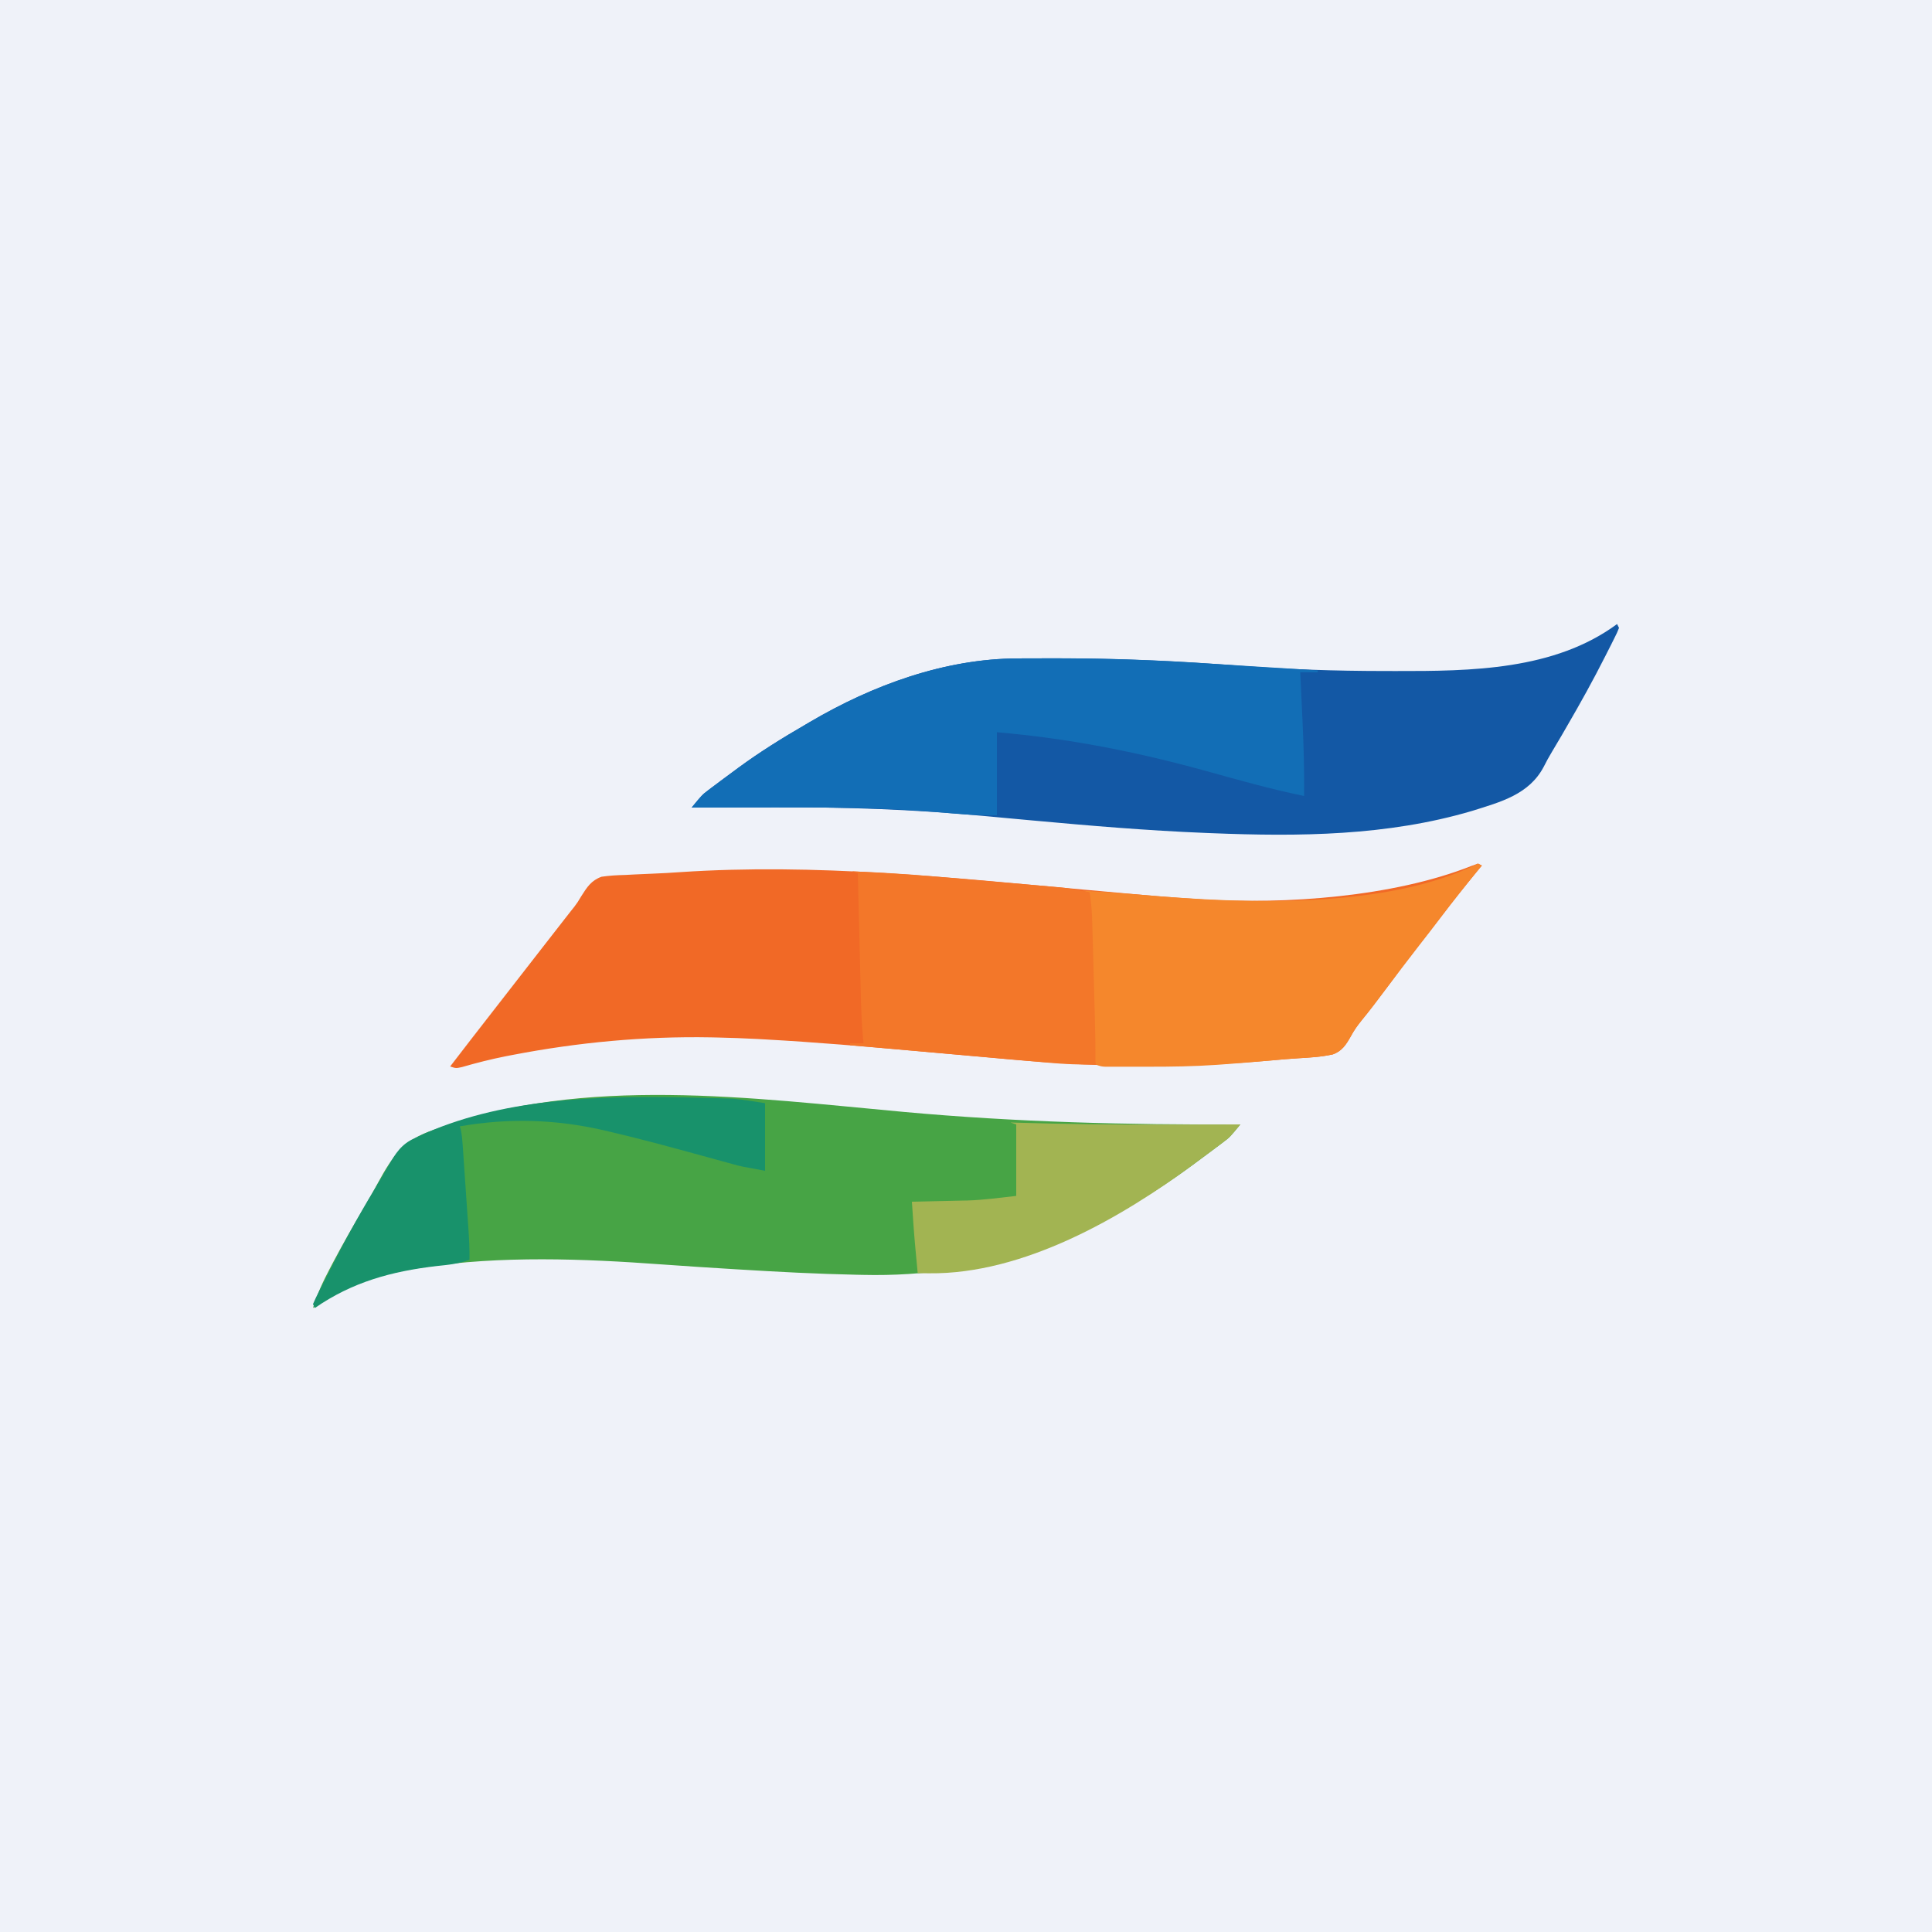
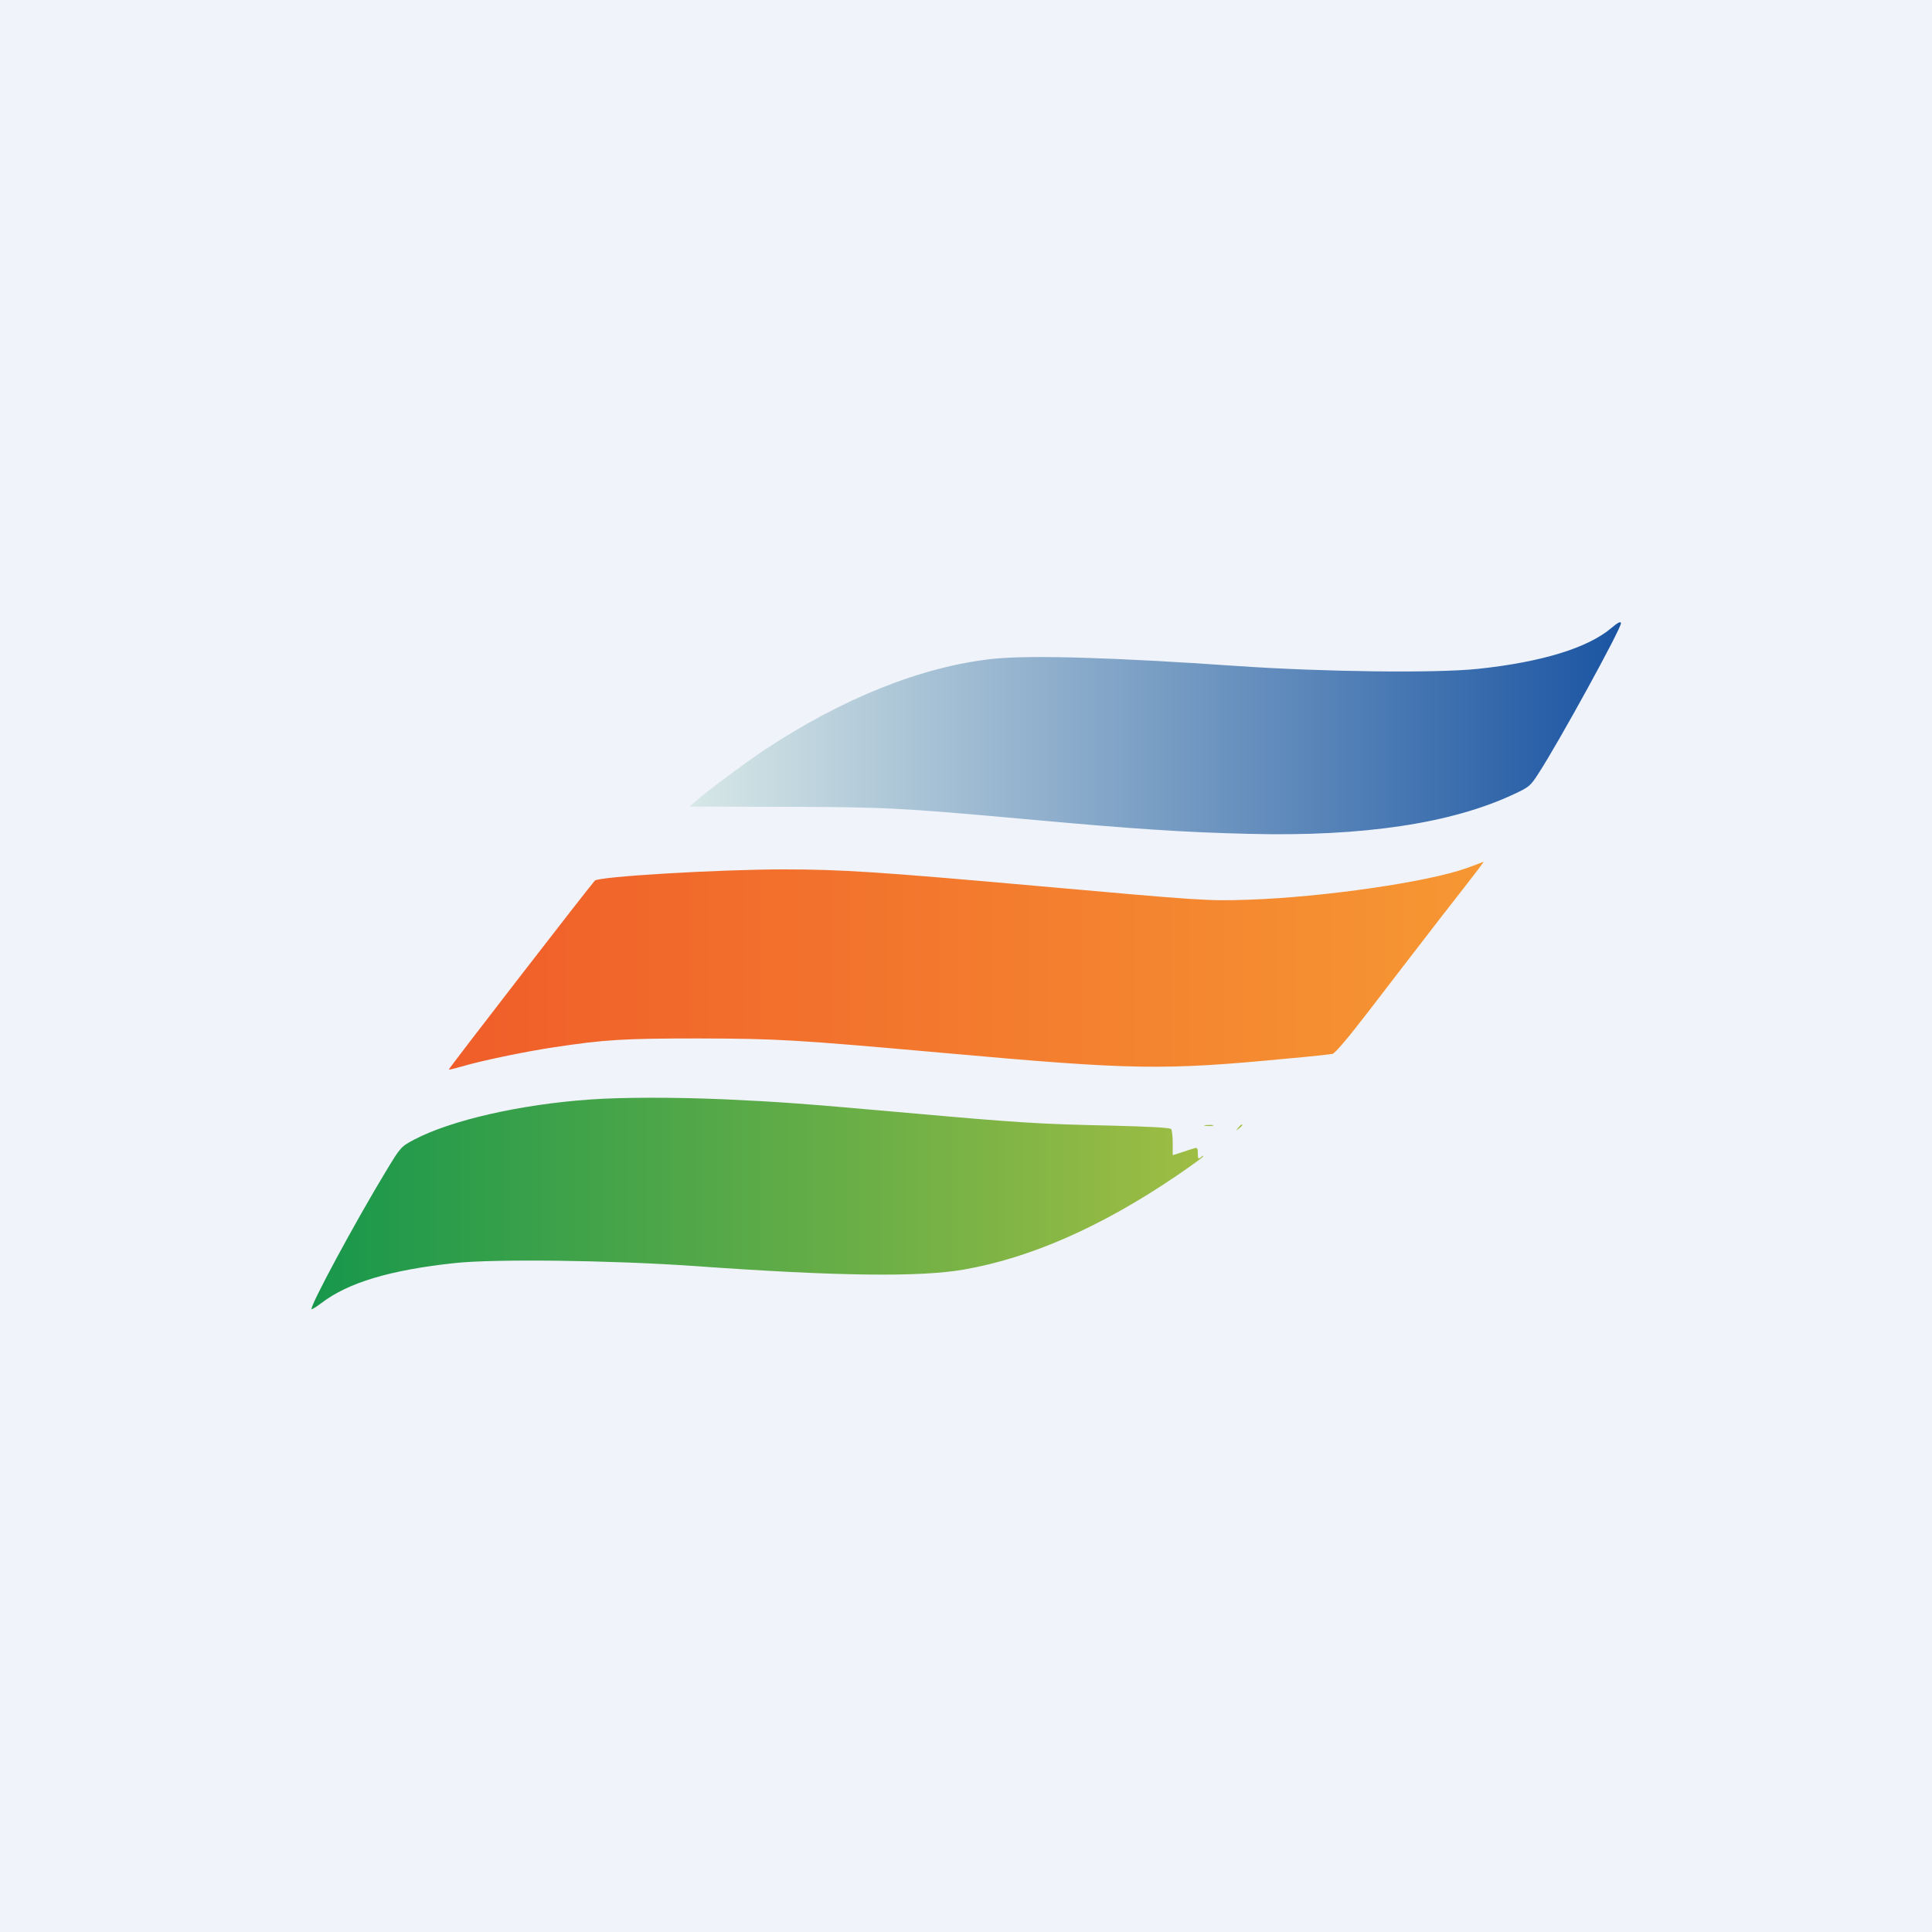
- <svg xmlns="http://www.w3.org/2000/svg" version="1.1" width="1000" height="1000">
-   <path d="M0 0 C330 0 660 0 1000 0 C1000 330 1000 660 1000 1000 C670 1000 340 1000 0 1000 C0 670 0 340 0 0 Z " fill="#EFF2F9" transform="translate(0,0)" />
-   <path d="M0 0 C0.66 0.33 1.32 0.66 2 1 C1.606 1.479 1.606 1.479 -0.387 3.902 C-6.749 11.669 -12.985 19.511 -19.056 27.506 C-22.955 32.641 -26.903 37.734 -30.875 42.812 C-36.544 50.071 -42.084 57.421 -47.592 64.802 C-51.722 70.327 -55.869 75.84 -60.248 81.172 C-62.444 83.868 -64.175 86.327 -65.832 89.418 C-68.233 93.648 -70.376 97.083 -75.153 98.753 C-81.085 100.073 -87.11 100.412 -93.164 100.761 C-97.432 101.027 -101.683 101.396 -105.941 101.785 C-151.629 105.896 -196.239 105.514 -241.938 101.368 C-246.381 100.965 -250.824 100.568 -255.267 100.172 C-256.075 100.1 -256.883 100.028 -257.715 99.954 C-260.229 99.729 -262.744 99.505 -265.258 99.281 C-267.818 99.053 -270.378 98.825 -272.938 98.596 C-274.666 98.442 -276.394 98.288 -278.121 98.135 C-282.458 97.748 -286.795 97.361 -291.132 96.972 C-317.067 94.65 -342.998 92.44 -369 91 C-369.62 90.965 -369.62 90.965 -372.755 90.791 C-379.836 90.413 -386.911 90.144 -394 90 C-395.037 89.978 -396.073 89.956 -397.141 89.934 C-431.555 89.317 -465.713 92.504 -499.5 99 C-500.733 99.237 -501.966 99.474 -503.236 99.718 C-510.92 101.251 -518.415 103.147 -525.936 105.328 C-529 106 -529 106 -532 105 C-524.647 95.411 -517.239 85.865 -509.814 76.331 C-506.875 72.555 -503.938 68.777 -501 65 C-499.833 63.5 -498.667 62 -497.5 60.5 C-497.211 60.129 -497.211 60.129 -495.75 58.25 C-490.5 51.5 -490.5 51.5 -488.749 49.249 C-487.586 47.754 -486.423 46.258 -485.261 44.763 C-482.285 40.936 -479.307 37.111 -476.324 33.289 C-475.715 32.508 -475.106 31.727 -474.479 30.922 C-473.339 29.46 -472.198 27.999 -471.057 26.539 C-470.791 26.199 -470.791 26.199 -469.449 24.477 C-469.172 24.131 -469.172 24.131 -467.769 22.379 C-466 20 -466 20 -464.13 16.867 C-461.176 12.199 -458.96 8.701 -453.631 6.794 C-449.514 6.195 -445.527 5.971 -441.375 5.875 C-439.821 5.798 -438.267 5.715 -436.713 5.628 C-433.45 5.453 -430.188 5.312 -426.922 5.196 C-422.191 5.021 -417.473 4.726 -412.75 4.402 C-342.819 -0.233 -273.595 7.161 -204.014 13.47 C-162.975 17.185 -162.975 17.185 -145.91 18.312 C-144.754 18.39 -143.598 18.468 -142.407 18.548 C-99.537 21.162 -43.971 17.242 -3.613 1.293 C-2.421 0.866 -1.229 0.44 0 0 Z " fill="#F16926" transform="translate(765,447)" />
-   <path d="M0 0 C58.244 5.31 115.764 6.763 174.238 6.477 C168.794 13.092 168.794 13.092 165.523 15.555 C165.184 15.813 165.184 15.813 163.467 17.117 C162.752 17.648 162.037 18.179 161.301 18.727 C160.547 19.293 159.794 19.859 159.017 20.443 C156.764 22.13 154.503 23.805 152.238 25.477 C151.627 25.931 151.017 26.386 150.387 26.854 C98.928 65.04 43.019 85.885 -21.137 84.352 C-22.256 84.329 -23.376 84.306 -24.53 84.282 C-44.866 83.856 -65.15 82.785 -85.449 81.539 C-86.175 81.495 -86.902 81.45 -87.65 81.404 C-100.237 80.63 -112.824 79.849 -125.401 78.927 C-165.648 75.976 -208.775 74.332 -248.762 80.477 C-249.721 80.621 -250.68 80.766 -251.669 80.915 C-267.786 83.463 -283.808 87.816 -297.762 96.477 C-298.165 96.722 -298.165 96.722 -300.203 97.965 C-302.068 99.116 -303.917 100.293 -305.762 101.477 C-303.561 94.165 -300.511 87.657 -296.949 80.914 C-296.663 80.369 -296.663 80.369 -295.216 77.611 C-290.185 68.109 -284.877 58.789 -279.352 49.566 C-276.827 45.345 -274.453 41.071 -272.141 36.73 C-264.676 22.997 -258.78 14.488 -243.762 9.477 C-242.928 9.172 -242.093 8.867 -241.234 8.554 C-165.52 -19.058 -78.293 -7.141 0 0 Z " fill="#47A445" transform="translate(467.7617,575.5234)" />
-   <path d="M0 0 C0.33 0.66 0.66 1.32 1 2 C0.035 4.432 0.035 4.432 -1.508 7.512 C-2.076 8.651 -2.644 9.79 -3.229 10.964 C-3.861 12.205 -4.493 13.447 -5.125 14.688 C-5.441 15.314 -5.758 15.941 -6.084 16.586 C-12.328 28.951 -19.031 41.029 -26 53 C-26.906 54.57 -27.813 56.141 -28.719 57.711 C-30.353 60.535 -32.016 63.338 -33.707 66.129 C-35.233 68.654 -36.627 71.202 -37.949 73.84 C-45.551 88.302 -60.345 92.102 -75.125 96.75 C-118.961 109.699 -164.583 110.068 -209.875 108.25 C-210.96 108.207 -212.045 108.164 -213.163 108.12 C-243.017 106.913 -272.748 104.412 -302.495 101.676 C-304.677 101.475 -306.859 101.276 -309.042 101.077 C-310.506 100.943 -311.971 100.809 -313.436 100.675 C-314.162 100.608 -314.888 100.542 -315.637 100.474 C-319.155 100.151 -322.673 99.824 -326.191 99.487 C-363.212 95.943 -400.107 94.679 -437.291 94.863 C-442.027 94.884 -446.762 94.892 -451.498 94.902 C-460.665 94.923 -469.833 94.957 -479 95 C-473.547 88.378 -473.547 88.378 -470.391 85.992 C-469.728 85.487 -469.065 84.981 -468.382 84.461 C-467.678 83.937 -466.975 83.414 -466.25 82.875 C-465.877 82.594 -465.877 82.594 -463.988 81.174 C-461.666 79.438 -459.335 77.717 -457 76 C-456.649 75.74 -456.649 75.74 -454.871 74.426 C-443.68 66.198 -432.012 58.96 -420 52 C-419.251 51.559 -418.503 51.118 -417.731 50.664 C-385.351 31.625 -348.046 17.927 -310.207 17.797 C-308.839 17.79 -307.472 17.783 -306.104 17.776 C-301.673 17.756 -297.243 17.752 -292.812 17.75 C-292.433 17.75 -292.433 17.75 -290.515 17.748 C-258.353 17.722 -226.403 19.223 -194.332 21.653 C-169.945 23.487 -145.673 24.294 -121.223 24.311 C-118.975 24.312 -116.726 24.318 -114.477 24.323 C-75.75 24.394 -32.483 23.968 0 0 Z " fill="#1358A5" transform="translate(837,323)" />
-   <path d="M0 0 C1.368 -0.007 2.735 -0.014 4.103 -0.021 C8.534 -0.04 12.964 -0.045 17.395 -0.047 C17.774 -0.047 17.774 -0.047 19.692 -0.049 C46.814 -0.071 73.766 0.885 100.828 2.767 C107.599 3.236 114.373 3.656 121.148 4.07 C123.416 4.209 125.684 4.348 127.952 4.487 C129.046 4.554 130.139 4.621 131.266 4.69 C139.247 5.182 147.227 5.693 155.207 6.203 C155.207 6.533 155.207 6.863 155.207 7.203 C152.237 7.203 149.267 7.203 146.207 7.203 C146.268 8.467 146.328 9.73 146.391 11.032 C146.619 15.817 146.841 20.601 147.062 25.385 C147.157 27.438 147.254 29.491 147.353 31.544 C147.987 44.775 148.347 57.956 148.207 71.203 C131.081 67.695 114.3 62.943 97.463 58.272 C61.512 48.315 26.34 41.391 -10.793 38.203 C-10.793 52.393 -10.793 66.583 -10.793 81.203 C-17.093 81.203 -23.148 81.124 -29.387 80.582 C-31.013 80.45 -32.639 80.318 -34.266 80.186 C-36.75 79.979 -39.234 79.771 -41.718 79.56 C-69.828 77.198 -97.867 77.067 -126.054 77.134 C-130.889 77.145 -135.724 77.149 -140.559 77.154 C-149.97 77.165 -159.382 77.182 -168.793 77.203 C-163.34 70.582 -163.34 70.582 -160.184 68.195 C-159.521 67.69 -158.858 67.185 -158.175 66.664 C-157.471 66.141 -156.768 65.617 -156.043 65.078 C-155.296 64.517 -154.55 63.956 -153.781 63.377 C-151.459 61.641 -149.128 59.92 -146.793 58.203 C-146.442 57.943 -146.442 57.943 -144.664 56.629 C-133.473 48.402 -121.805 41.163 -109.793 34.203 C-109.044 33.762 -108.296 33.321 -107.524 32.867 C-75.144 13.828 -37.839 0.13 0 0 Z " fill="#126EB6" transform="translate(526.793,340.7969)" />
-   <path d="M0 0 C0.33 0.165 0.33 0.165 2 1 C1.212 1.958 0.425 2.916 -0.387 3.902 C-6.749 11.669 -12.985 19.511 -19.056 27.506 C-22.955 32.641 -26.903 37.734 -30.875 42.812 C-36.544 50.071 -42.084 57.421 -47.592 64.802 C-51.722 70.327 -55.869 75.84 -60.248 81.172 C-62.444 83.868 -64.175 86.327 -65.832 89.418 C-68.233 93.648 -70.376 97.083 -75.153 98.753 C-81.085 100.073 -87.11 100.412 -93.164 100.761 C-97.432 101.027 -101.683 101.396 -105.941 101.785 C-114.956 102.596 -123.972 103.357 -133 104 C-133.71 104.051 -134.42 104.102 -135.151 104.154 C-147.099 104.983 -159.017 105.156 -170.992 105.13 C-173.986 105.125 -176.98 105.13 -179.975 105.137 C-181.888 105.136 -183.801 105.135 -185.715 105.133 C-186.605 105.135 -187.496 105.137 -188.413 105.139 C-189.236 105.136 -190.058 105.133 -190.906 105.129 C-191.627 105.129 -192.347 105.128 -193.09 105.127 C-195 105 -195 105 -198 104 C-199.004 94 -199.297 84.024 -199.535 73.984 C-199.578 72.275 -199.622 70.566 -199.665 68.857 C-199.779 64.398 -199.888 59.94 -199.996 55.482 C-200.107 50.916 -200.223 46.351 -200.338 41.785 C-200.562 32.857 -200.783 23.928 -201 15 C-202.32 14.67 -203.64 14.34 -205 14 C-194.149 14.582 -183.332 15.362 -172.507 16.301 C-121.362 20.679 -47.614 23.807 0 0 Z " fill="#F5872C" transform="translate(765,447)" />
-   <path d="M0 0 C14.692 0.559 29.312 1.495 43.957 2.777 C45.967 2.951 47.976 3.124 49.986 3.297 C54.148 3.656 58.31 4.019 62.472 4.384 C67.786 4.849 73.1 5.305 78.415 5.758 C82.544 6.112 86.673 6.471 90.802 6.832 C92.762 7.002 94.722 7.171 96.683 7.338 C99.416 7.571 102.149 7.812 104.882 8.054 C105.279 8.087 105.279 8.087 107.286 8.255 C112.644 8.742 117.776 9.719 123 11 C123.739 15.699 124.164 20.276 124.297 25.03 C124.317 25.695 124.336 26.359 124.357 27.044 C124.42 29.22 124.478 31.397 124.535 33.574 C124.578 35.105 124.622 36.636 124.665 38.166 C124.756 41.369 124.844 44.573 124.93 47.776 C125.039 51.85 125.153 55.923 125.27 59.997 C125.359 63.158 125.447 66.32 125.535 69.481 C125.576 70.981 125.618 72.481 125.66 73.981 C125.903 82.656 126.048 91.322 126 100 C117.967 100.118 110.08 99.807 102.081 99.082 C100.958 98.984 99.834 98.887 98.677 98.786 C95.008 98.467 91.34 98.14 87.672 97.812 C85.111 97.588 82.55 97.364 79.988 97.14 C73.964 96.612 67.94 96.08 61.917 95.546 C55.051 94.937 48.185 94.335 41.319 93.732 C27.212 92.495 13.106 91.25 -1 90 C-1 89.67 -1 89.34 -1 89 C1.31 89 3.62 89 6 89 C5.967 88.707 5.967 88.707 5.8 87.224 C4.875 78.19 4.679 69.153 4.465 60.082 C4.422 58.371 4.378 56.661 4.335 54.95 C4.221 50.484 4.112 46.017 4.004 41.55 C3.893 36.978 3.777 32.406 3.662 27.834 C3.437 18.889 3.217 9.945 3 1 C2.01 0.67 1.02 0.34 0 0 Z " fill="#F37729" transform="translate(441,451)" />
-   <path d="M0 0 C0.677 0.012 1.353 0.024 2.05 0.036 C6.764 0.124 11.475 0.242 16.188 0.375 C16.787 0.39 16.787 0.39 19.819 0.468 C20.965 0.507 22.112 0.546 23.293 0.586 C23.786 0.602 23.786 0.602 26.278 0.681 C31.885 1.161 37.438 2.144 43 3 C43 14.55 43 26.1 43 38 C30.629 35.751 30.629 35.751 26.454 34.599 C25.509 34.341 24.565 34.083 23.592 33.818 C22.606 33.544 21.621 33.27 20.605 32.988 C18.425 32.392 16.244 31.796 14.063 31.2 C12.939 30.891 11.815 30.582 10.657 30.264 C-5.321 25.881 -21.299 21.508 -37.438 17.75 C-38.557 17.487 -39.676 17.225 -40.829 16.954 C-65.639 11.314 -89.975 10.619 -115 15 C-114.922 15.272 -114.922 15.272 -114.53 16.646 C-113.925 19.335 -113.709 21.916 -113.519 24.667 C-113.439 25.806 -113.359 26.944 -113.277 28.117 C-113.195 29.343 -113.112 30.569 -113.027 31.832 C-112.94 33.097 -112.853 34.362 -112.763 35.666 C-112.579 38.343 -112.396 41.02 -112.216 43.698 C-111.985 47.114 -111.75 50.53 -111.513 53.946 C-111.286 57.22 -111.063 60.495 -110.84 63.77 C-110.755 64.99 -110.671 66.21 -110.584 67.467 C-110.214 72.99 -109.891 78.464 -110 84 C-115.587 86.222 -121.139 86.685 -127.062 87.312 C-150.302 90.025 -170.653 95.585 -190 109 C-190.33 108.34 -190.66 107.68 -191 107 C-190.039 104.737 -189.012 102.612 -187.875 100.438 C-187.517 99.74 -187.158 99.042 -186.789 98.323 C-185.978 96.748 -185.164 95.175 -184.347 93.604 C-182.924 90.854 -181.528 88.092 -180.133 85.328 C-172.64 70.584 -164.542 56.291 -155.921 42.182 C-154.581 39.963 -153.281 37.742 -152.009 35.486 C-148.333 29.066 -145.268 24.188 -138.375 21.125 C-138.014 20.95 -138.014 20.95 -136.186 20.065 C-94.336 0.63 -45.325 -0.821 0 0 Z " fill="#18926B" transform="translate(353,568)" />
-   <path d="M0 0 C0.959 0.03 1.918 0.06 2.907 0.091 C28.198 0.867 53.461 1.134 78.763 1.069 C83.331 1.058 87.899 1.054 92.467 1.049 C101.311 1.038 110.156 1.021 119 1 C113.555 7.615 113.555 7.615 110.285 10.078 C109.946 10.336 109.946 10.336 108.229 11.641 C107.514 12.172 106.799 12.703 106.062 13.25 C105.309 13.816 104.555 14.383 103.779 14.967 C101.526 16.654 99.264 18.328 97 20 C96.389 20.455 95.778 20.909 95.149 21.377 C57.266 49.489 6.674 78.57 -42 78.062 C-42.567 78.058 -42.567 78.058 -45.438 78.035 C-45.86 78.029 -45.86 78.029 -48 78 C-48.316 74.646 -48.627 71.292 -48.938 67.938 C-49.025 67.014 -49.112 66.09 -49.201 65.139 C-49.942 57.1 -50.489 49.056 -51 41 C-50.502 40.99 -50.502 40.99 -47.981 40.94 C-44.19 40.862 -40.399 40.774 -36.608 40.683 C-34.985 40.645 -33.362 40.61 -31.739 40.578 C-29.37 40.531 -27.001 40.473 -24.633 40.414 C-23.938 40.403 -23.244 40.391 -22.528 40.379 C-13.914 40.141 -5.657 38.962 3 38 C3 25.79 3 13.58 3 1 C2.01 0.67 1.02 0.34 0 0 Z " fill="#A2B452" transform="translate(523,581)" />
+ <svg xmlns="http://www.w3.org/2000/svg" width="1000" height="1000" viewBox="0 0 1000 1000">
+   <rect width="1000" height="1000" fill="#f0f3fa" />
+   <defs>
+     <linearGradient id="blue" x1="0" y1="0" x2="1" y2="0">
+       <stop offset="0" stop-color="#d8e8e7" />
+       <stop offset="1" stop-color="#1a54a2" />
+     </linearGradient>
+     <linearGradient id="orange" x1="0" y1="0" x2="1" y2="0">
+       <stop offset="0" stop-color="#f05d29" />
+       <stop offset="1" stop-color="#f69733" />
+     </linearGradient>
+     <linearGradient id="green" x1="0" y1="0" x2="1" y2="0">
+       <stop offset="0" stop-color="#17974c" />
+       <stop offset="1" stop-color="#a5bf43" />
+     </linearGradient>
+   </defs>
+   <g transform="translate(0,1000) scale(0.1,-0.1)">
+     <path d="M8341 6750 c-121 -103 -360 -177 -691 -212 -220 -23 -799 -16 -1250 15 -635 44 -1066 57 -1259 37 -367 -39 -779 -203 -1186 -473 -96 -64 -285 -204 -348 -259 l-38 -33 483 -1 c524 -1 606 -5 1258 -64 549 -50 815 -68 1155 -76 590 -15 1048 54 1370 205 80 37 87 43 129 109 106 163 426 747 426 776 0 12 -16 4 -49 -24z" fill="url(#blue)" />
+     <path d="M7595 5508 c-200 -73 -746 -152 -1135 -165 -208 -7 -238 -5 -1100 72 -809 72 -1005 85 -1303 85 -337 0 -958 -37 -978 -58 -24 -25 -759 -975 -756 -978 1 -2 32 6 68 16 92 28 321 76 474 99 263 40 361 46 750 46 410 -1 497 -6 1270 -75 982 -88 1131 -91 1780 -29 116 10 220 22 232 24 13 3 81 83 184 217 90 117 255 332 368 478 217 278 234 301 229 299 -2 -1 -39 -15 -83 -31z" fill="url(#orange)" />
+     <path d="M3055 4309 c-361 -25 -719 -107 -910 -207 -70 -37 -71 -38 -149 -167 -157 -259 -395 -700 -383 -711 2 -2 25 12 50 31 138 106 355 171 687 207 208 23 817 15 1245 -15 740 -53 1167 -58 1395 -18 344 60 712 222 1098 484 73 50 136 95 139 101 4 6 -1 5 -10 -3 -15 -12 -17 -10 -17 19 0 26 -3 31 -17 27 -10 -3 -39 -12 -65 -21 l-48 -15 0 62 c0 34 -4 67 -8 73 -5 7 -109 13 -317 18 -365 8 -467 14 -1050 66 -549 49 -664 57 -945 70 -254 11 -531 11 -695 -1z M6238 4173 c12 -2 30 -2 40 0 9 3 -1 5 -23 4 -22 0 -30 -2 -17 -4z M6409 4163 c-13 -16 -12 -17 4 -4 9 7 17 15 17 17 0 8 -8 3 -21 -13z" fill="url(#green)" />
+   </g>
</svg>
